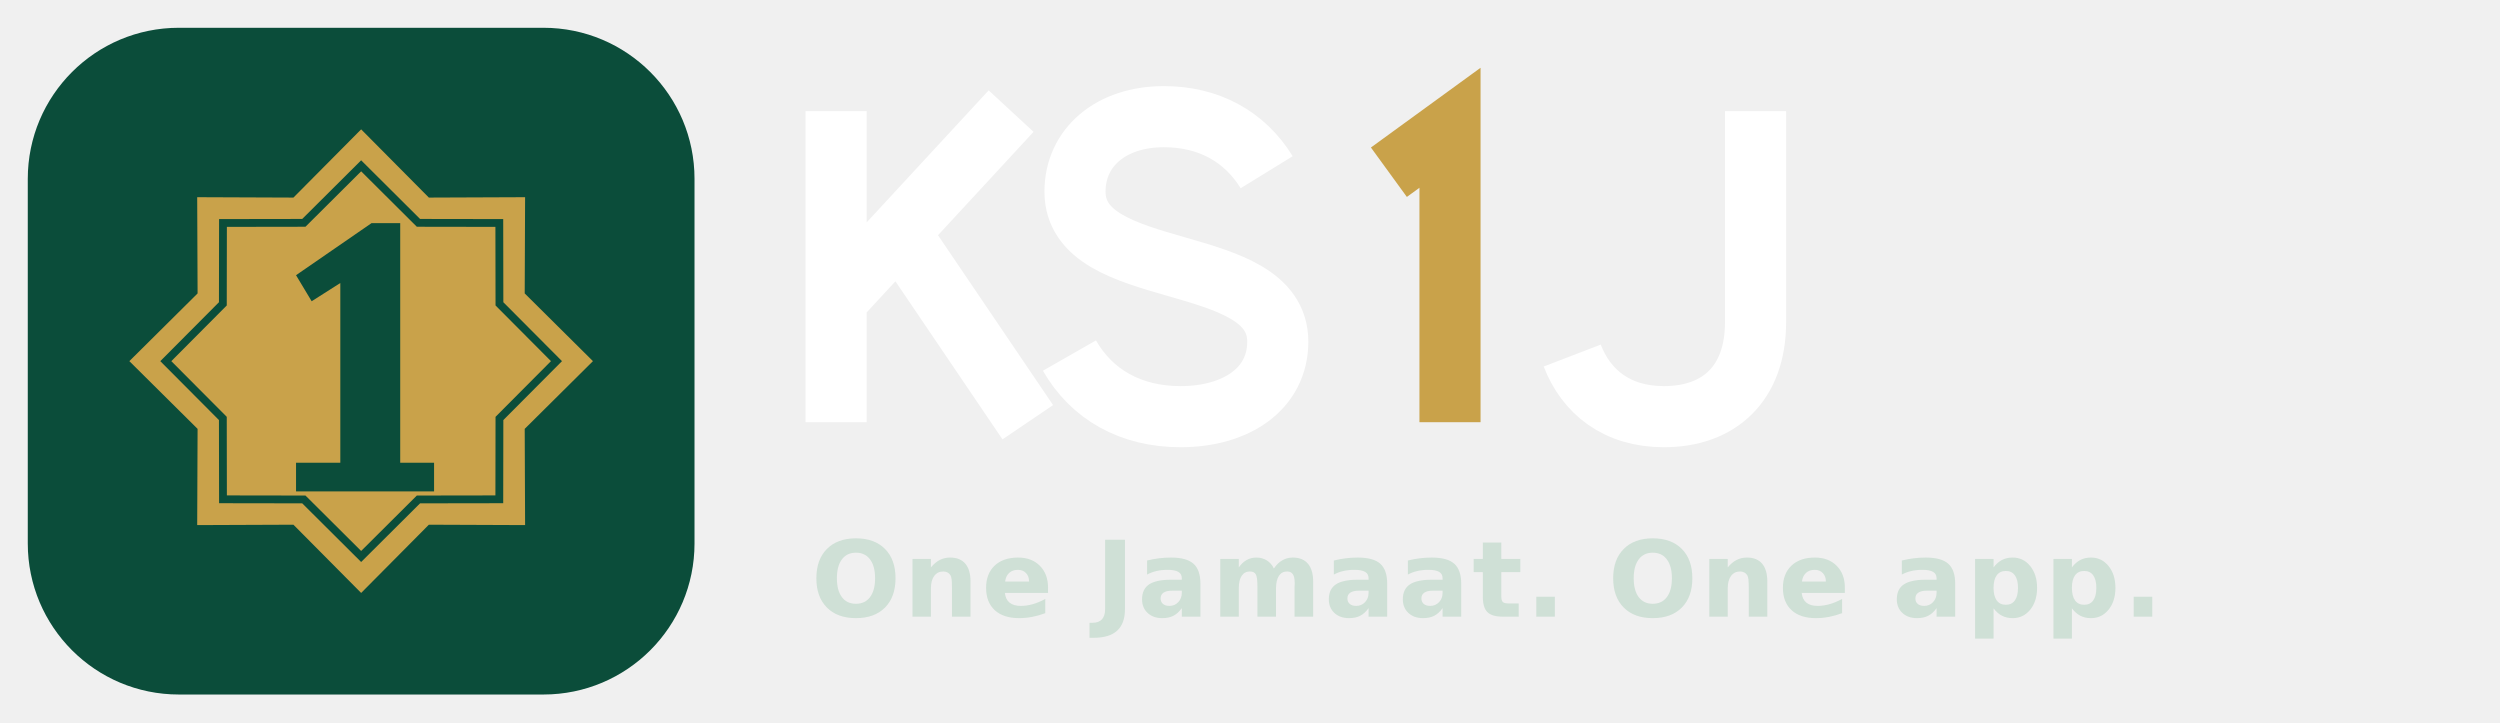
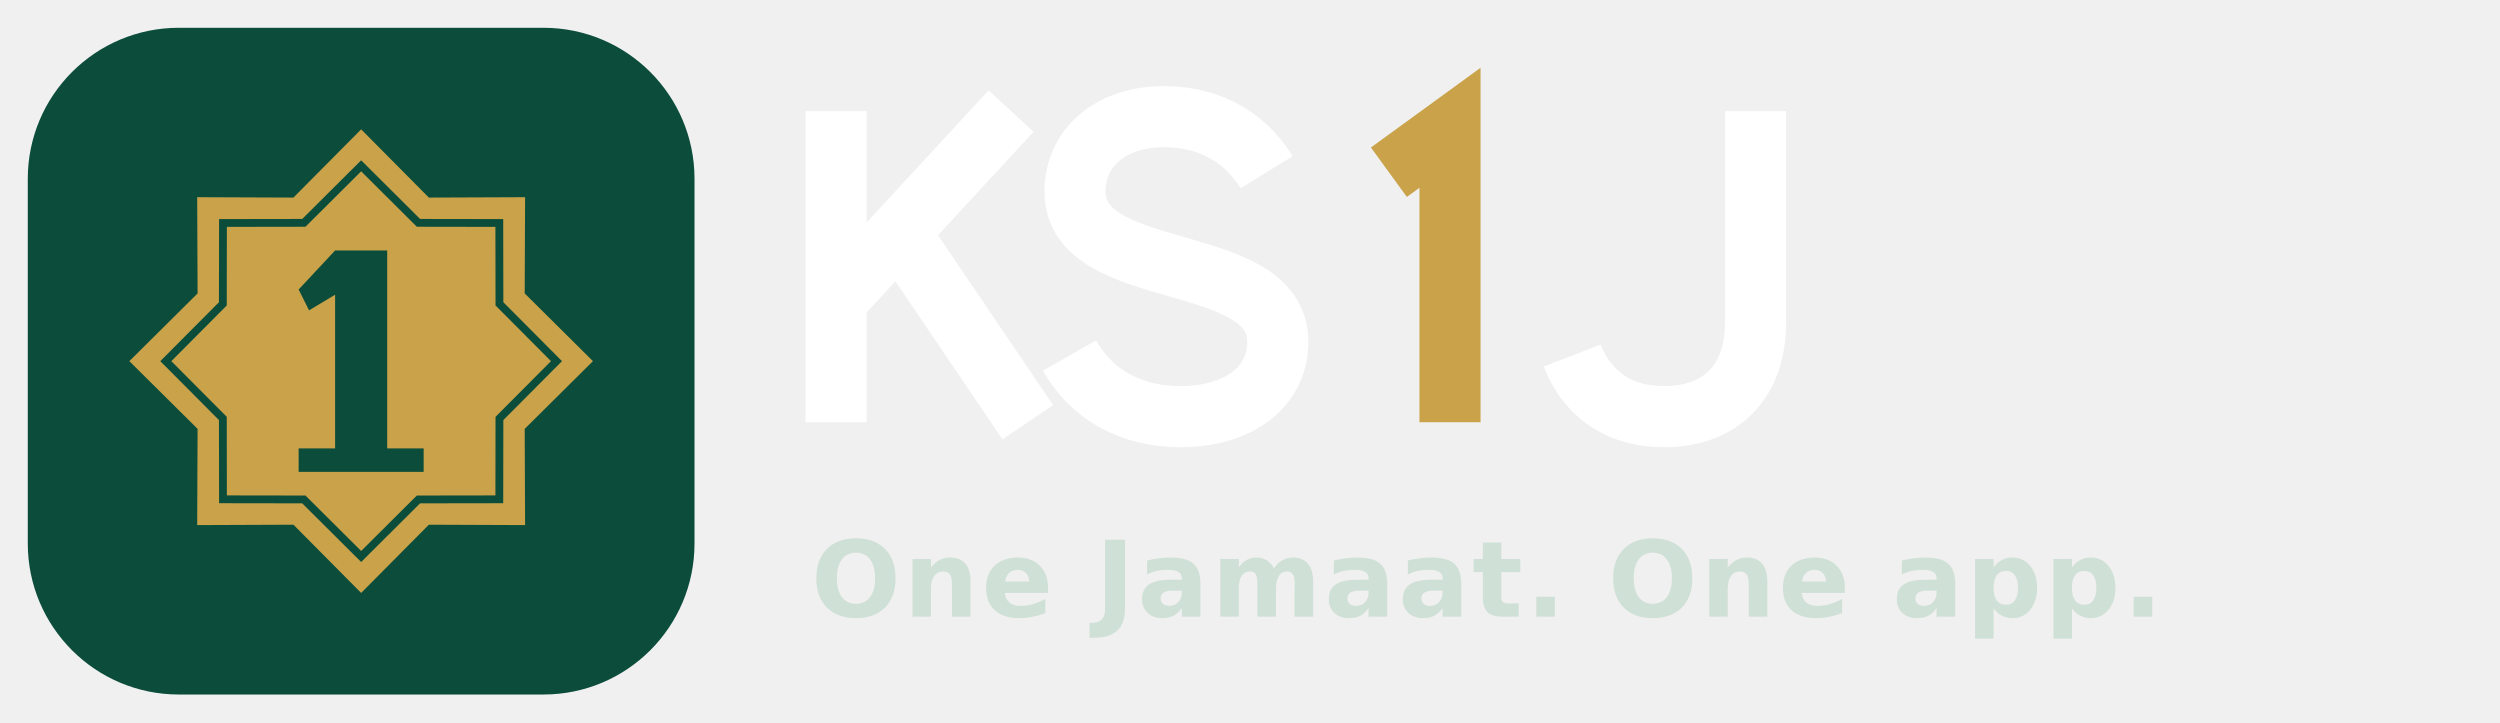
<svg xmlns="http://www.w3.org/2000/svg" viewBox="0 0 900 260">
  <g transform="translate(10,10) scale(0.4688)">
    <rect width="512" height="512" rx="116" fill="#0B4D3A" />
    <polygon points="256.0,78.0 308.0,130.4 381.9,130.1 381.6,204.0 434.0,256.0 381.6,308.0 381.9,381.9 308.0,381.6 256.0,434.0 204.0,381.6 130.1,381.9 130.4,308.0 78.0,256.0 130.4,204.0 130.1,130.1 204.0,130.4" fill="#C9A24A" />
    <polygon points="256.0,106.0 300.0,149.8 362.1,149.9 362.2,212.0 406.0,256.0 362.2,300.0 362.1,362.1 300.0,362.2 256.0,406.0 212.0,362.2 149.9,362.1 149.8,300.0 106.0,256.0 149.8,212.0 149.9,149.9 212.0,149.8" fill="none" stroke="#0B4D3A" stroke-width="6" />
-     <path d="M264 150 H286 V334 H312 V356 H206 V334 H240 V196 L218 210 L206 190 Z" fill="#0B4D3A" />
+     <path d="M236 171 H276 V323 H304 V341 H208 V323 H236 V205 L216 217 L208 201 Z" fill="#0B4D3A" />
  </g>
  <g transform="translate(290,40)">
    <g fill="none" stroke="#FFFFFF" stroke-width="22" stroke-linejoin="miter" stroke-linecap="butt">
      <path d="M11 0V112M74 0L13 66M38 50L80 112" />
      <path d="M166 22C158 9 145 2 129 2C110 2 97 13 97 29C97 62 170 50 170 83C170 100 155 110 135 110C117 110 103 102 95 88" />
      <path d="M342 0V76C342 98 329 110 309 110C292 110 281 101 276 88" />
      <path d="M210 22L232 6V112" stroke="#C9A24A" />
    </g>
  </g>
  <text x="292" y="222" font-family="Atkinson Hyperlegible, DejaVu Sans, sans-serif" font-size="38" font-weight="700" fill="#CFE0D6" letter-spacing="1">One Jamaat. One app.</text>
</svg>
